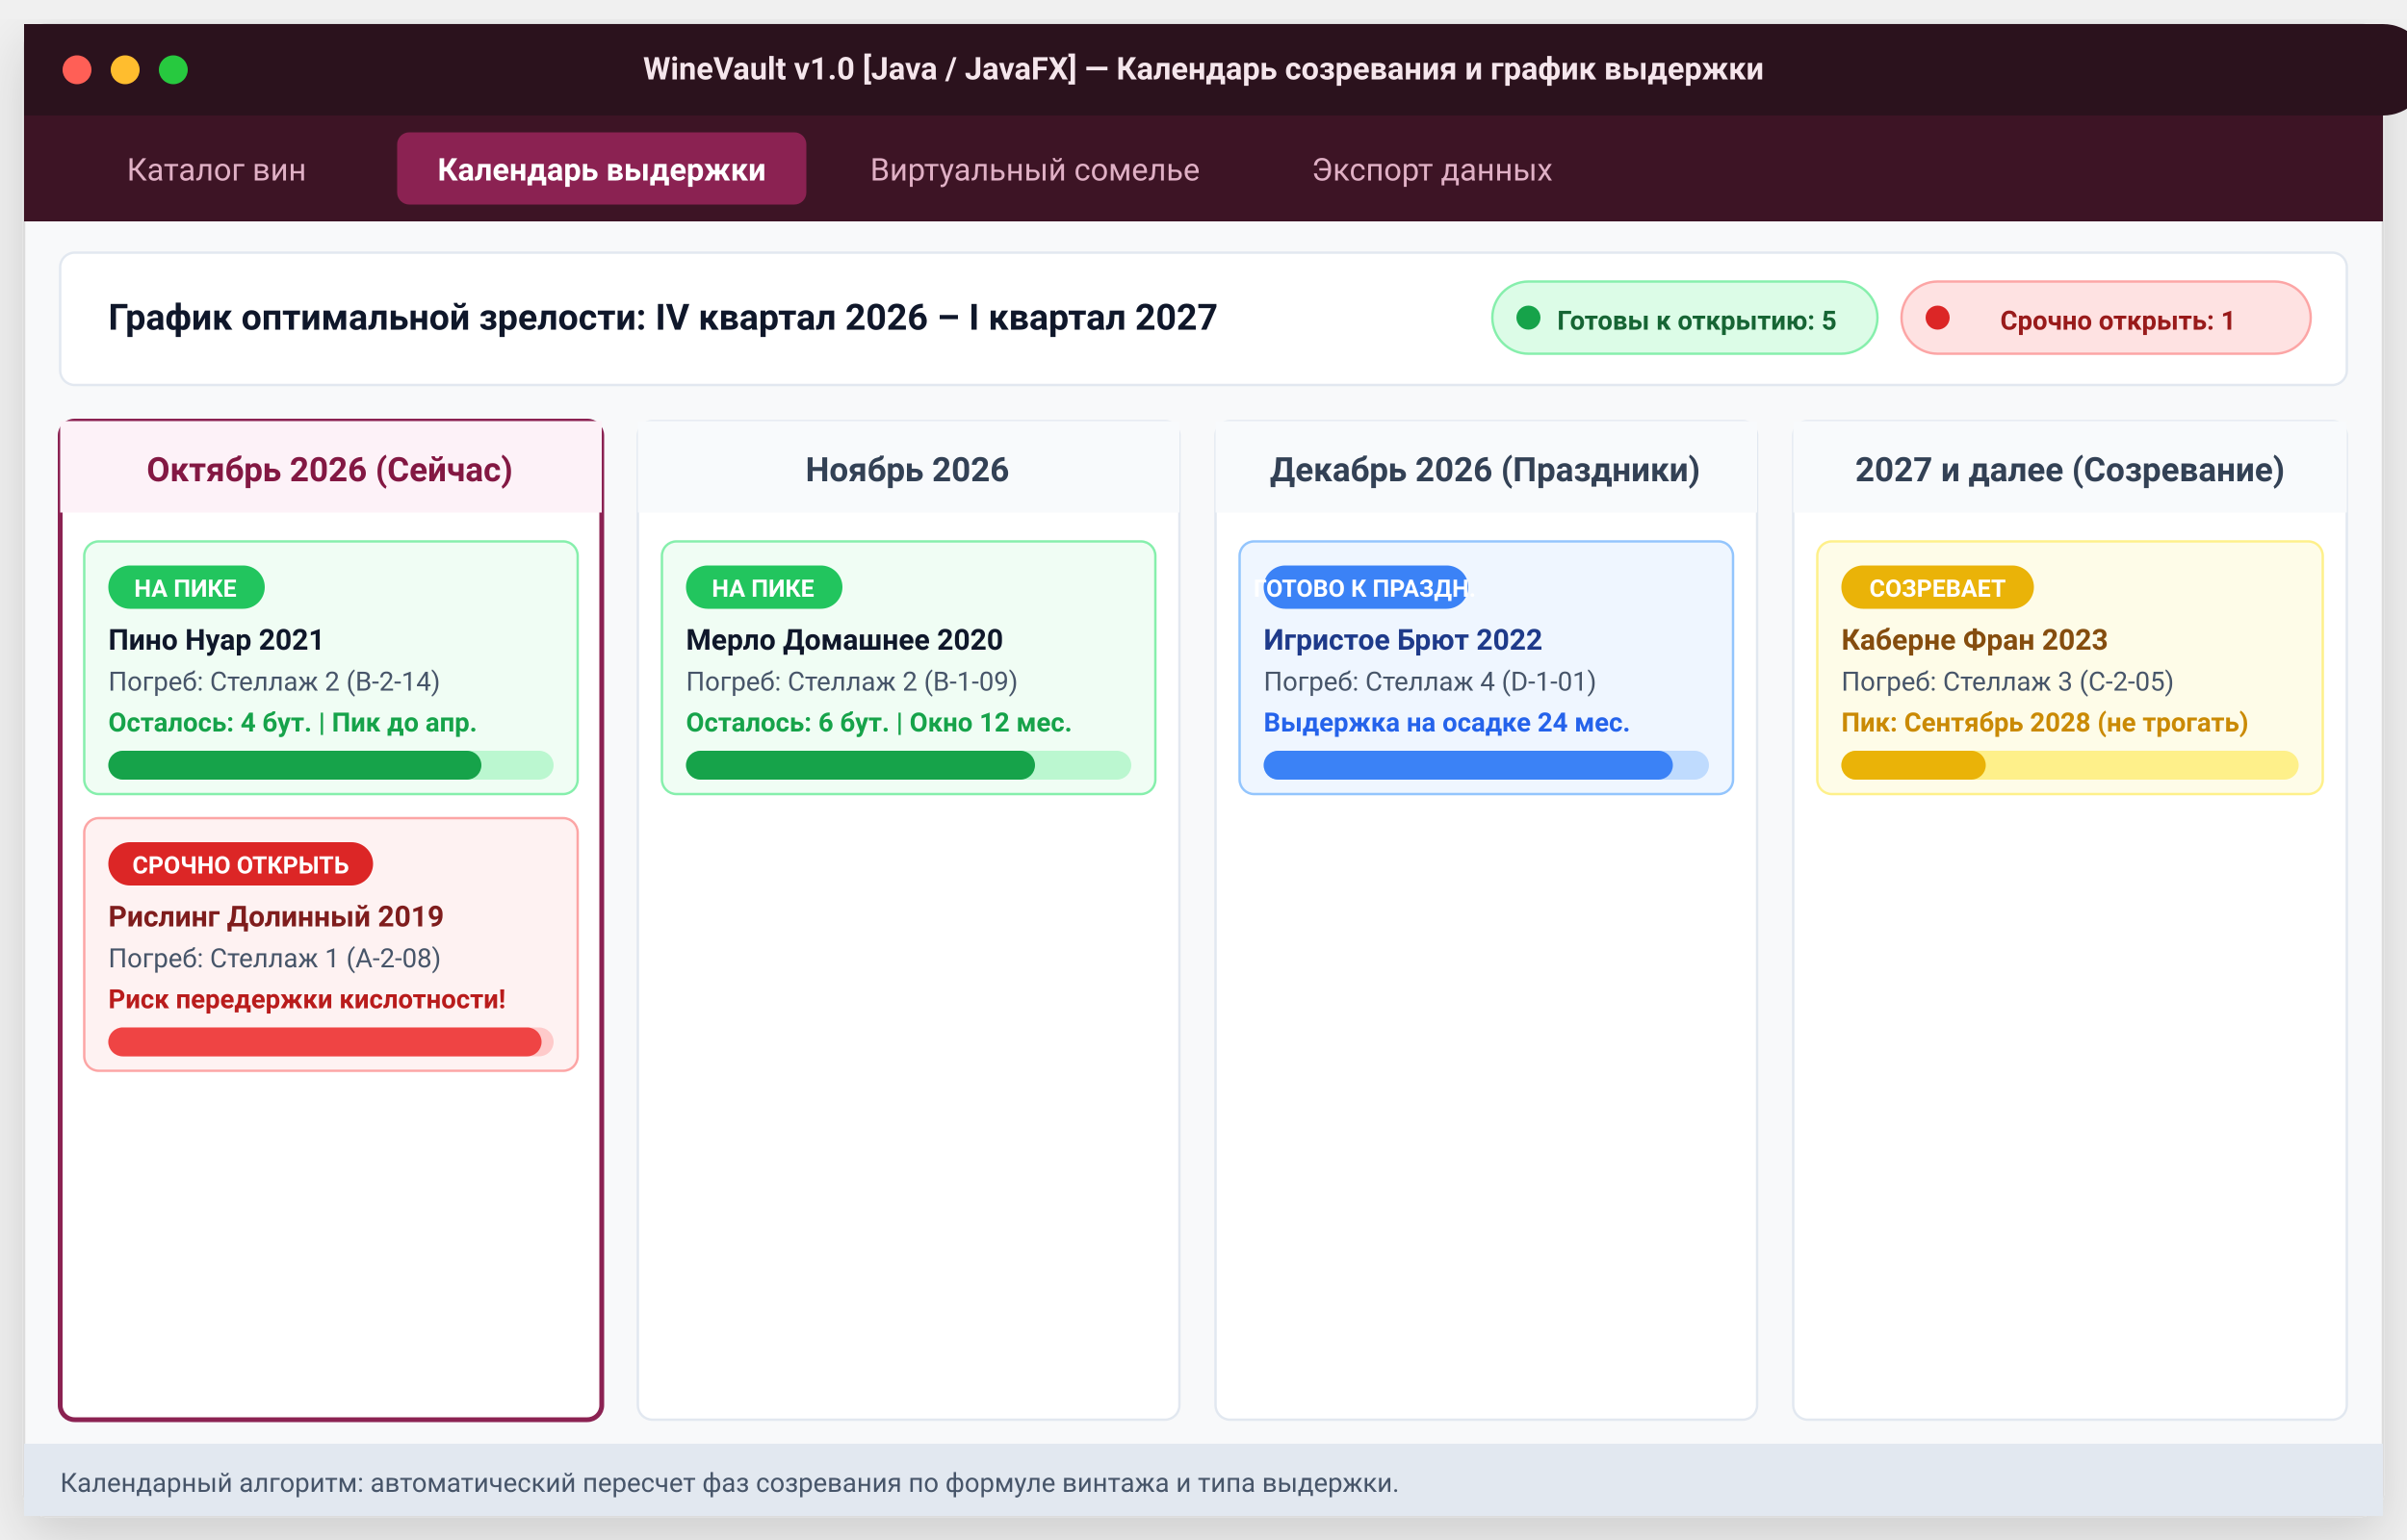
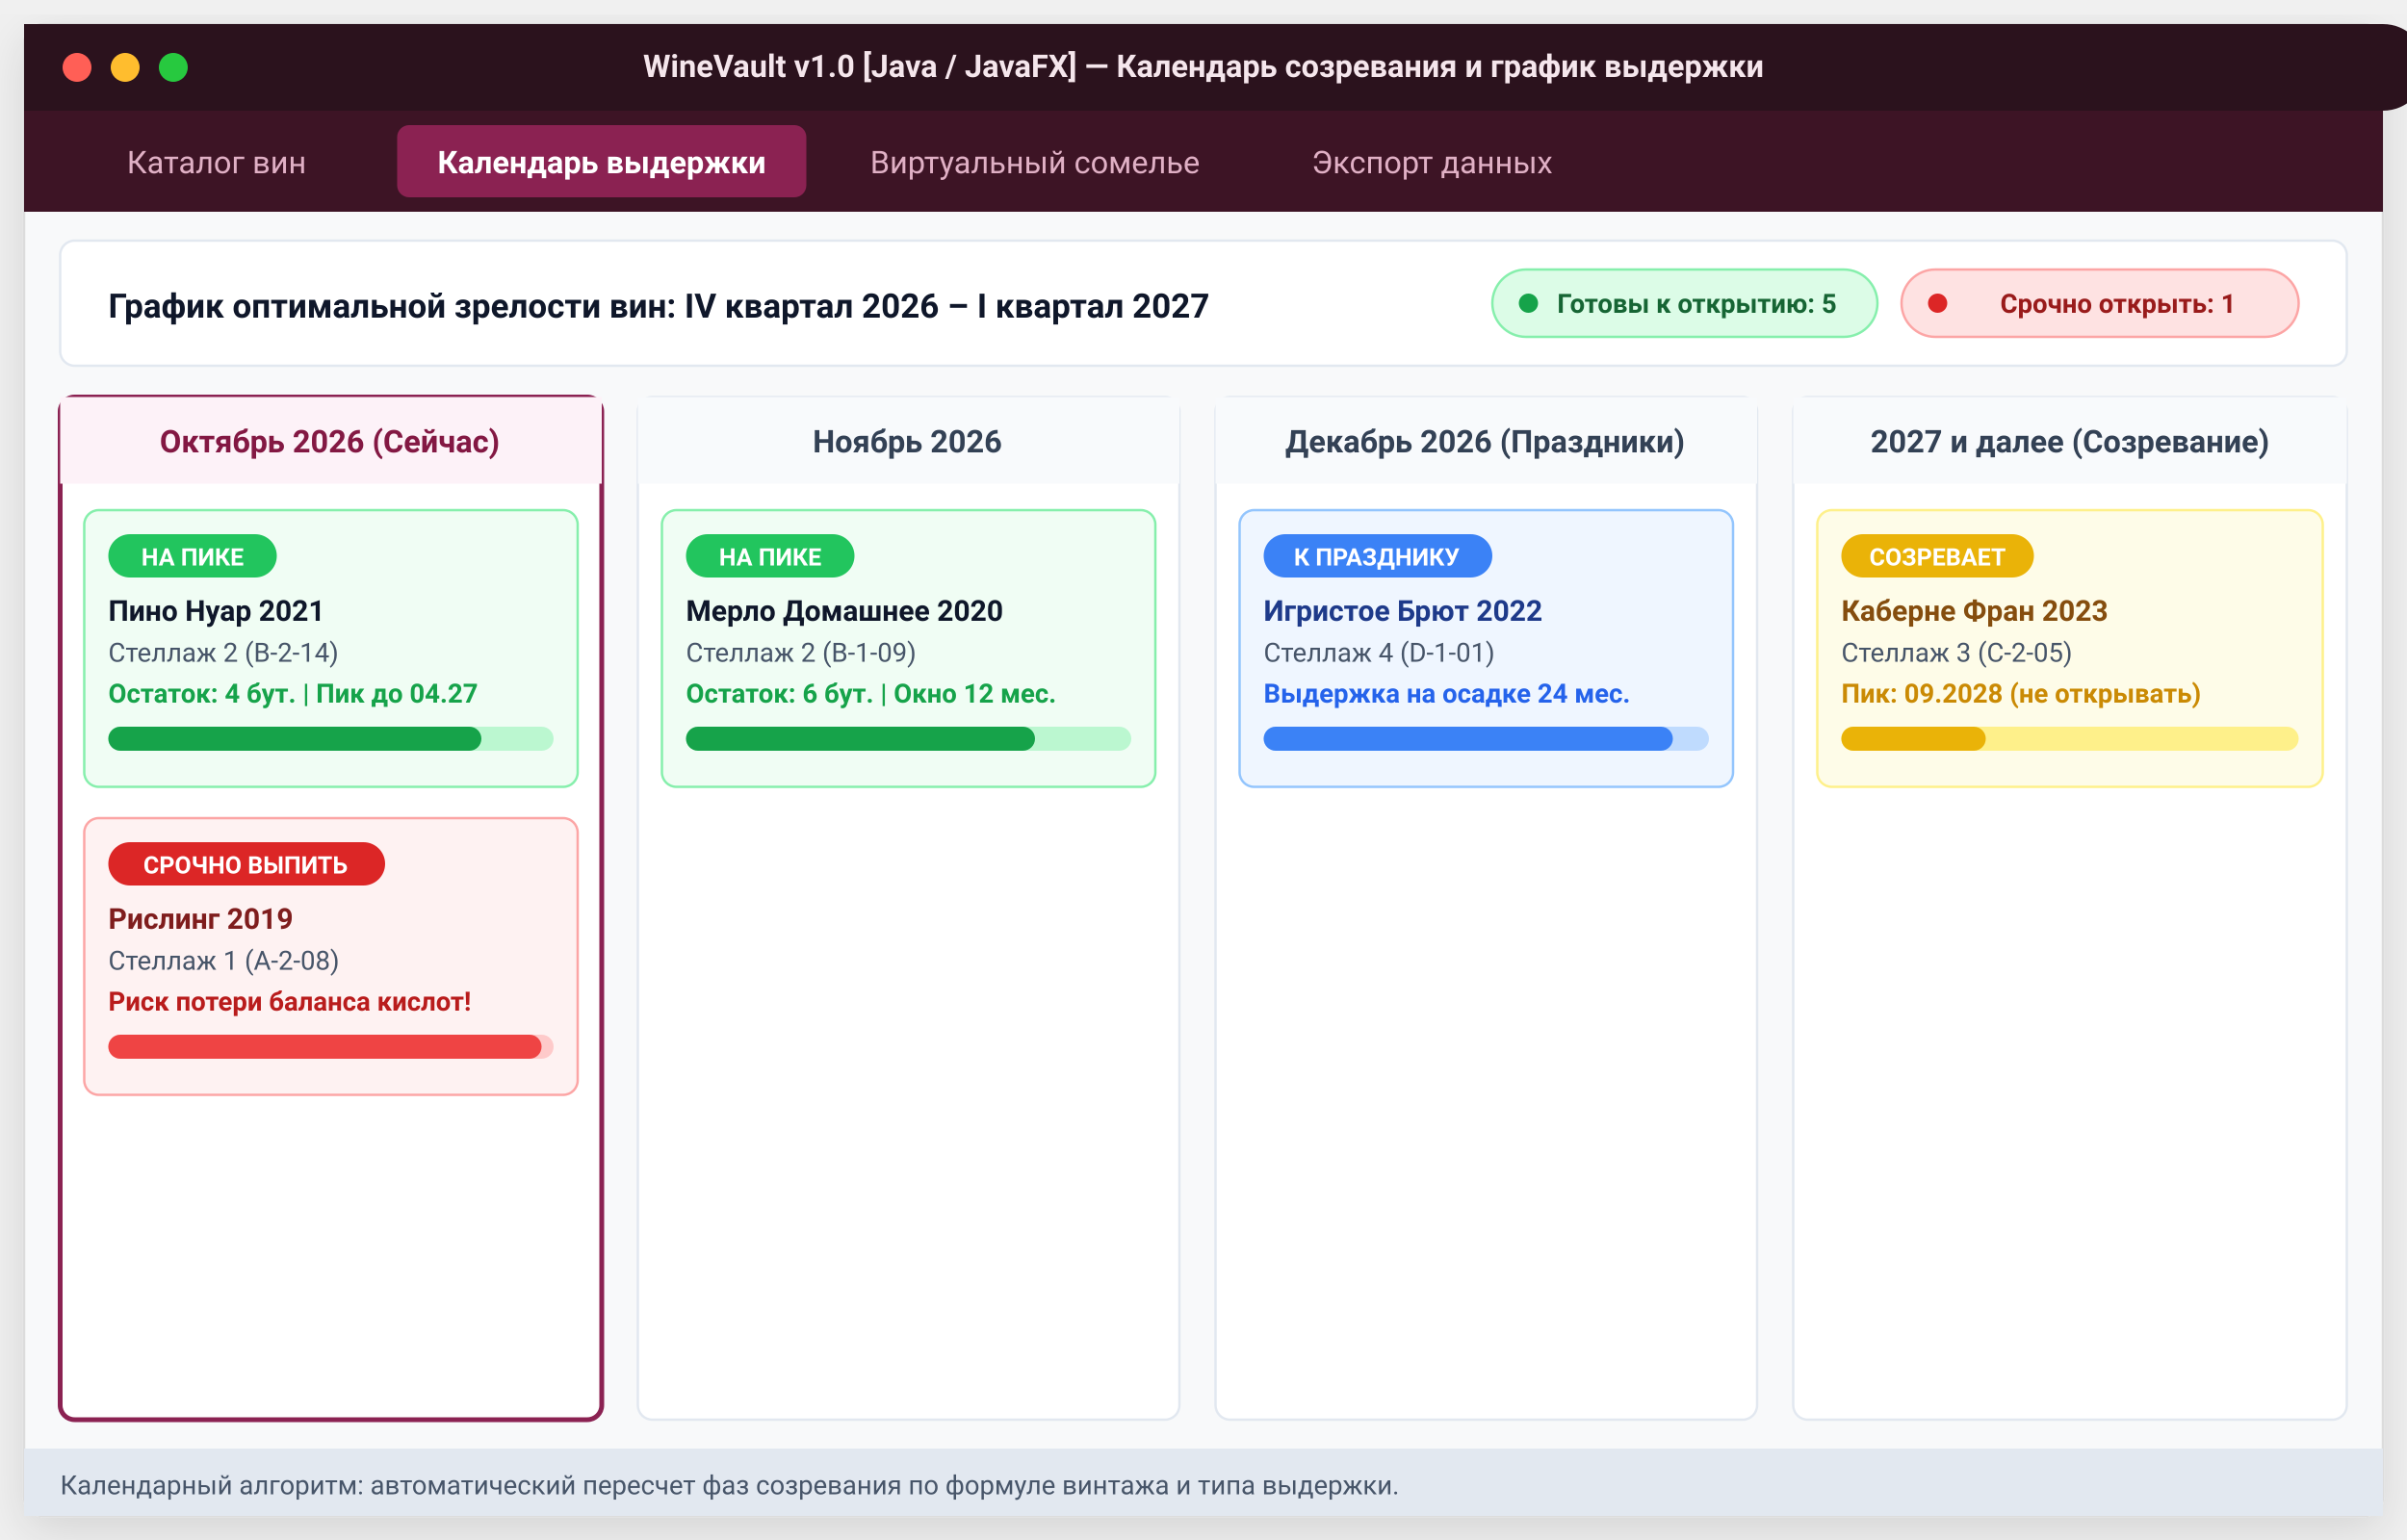
<svg xmlns="http://www.w3.org/2000/svg" viewBox="0 0 1000 640" width="1000" height="640" font-family="-apple-system, BlinkMacSystemFont, 'Segoe UI', Roboto, Helvetica, Arial, sans-serif">
  <defs>
    <filter id="shadow2" x="-5%" y="-5%" width="110%" height="110%">
-       <feDropShadow dx="0" dy="8" stdDeviation="12" flood-opacity="0.15" />
+       <feDropShadow dx="0" dy="6" stdDeviation="10" flood-opacity="0.12" />
    </filter>
  </defs>
-   <rect x="10" y="10" width="980" height="620" rx="10" fill="#f8f9fa" stroke="#dcdcdc" stroke-width="1" filter="url(#shadow2)" />
-   <path d="M 10 10 L 990 10 A 10 10 0 0 1 990 48 L 10 48 A 0 0 0 0 1 10 10 Z" fill="#2b121d" />
-   <circle cx="32" cy="29" r="6" fill="#ff5f56" />
-   <circle cx="52" cy="29" r="6" fill="#ffbd2e" />
-   <circle cx="72" cy="29" r="6" fill="#27c93f" />
-   <text x="500" y="33" fill="#f5e6ec" font-size="13" font-weight="600" text-anchor="middle">WineVault v1.0 [Java / JavaFX] — Календарь созревания и график выдержки</text>
-   <rect x="10" y="48" width="980" height="44" fill="#3d1425" />
-   <rect x="25" y="55" width="130" height="30" rx="5" fill="transparent" />
-   <text x="90" y="75" fill="#e0b0c5" font-size="13" text-anchor="middle">Каталог вин</text>
-   <rect x="165" y="55" width="170" height="30" rx="5" fill="#8b2252" />
-   <text x="250" y="75" fill="#ffffff" font-size="13" font-weight="bold" text-anchor="middle">Календарь выдержки</text>
-   <rect x="345" y="55" width="170" height="30" rx="5" fill="transparent" />
-   <text x="430" y="75" fill="#e0b0c5" font-size="13" text-anchor="middle">Виртуальный сомелье</text>
-   <rect x="525" y="55" width="140" height="30" rx="5" fill="transparent" />
-   <text x="595" y="75" fill="#e0b0c5" font-size="13" text-anchor="middle">Экспорт данных</text>
-   <rect x="25" y="105" width="950" height="55" rx="6" fill="#ffffff" stroke="#e2e8f0" stroke-width="1" />
-   <text x="45" y="137" fill="#0f172a" font-size="15" font-weight="bold">График оптимальной зрелости: IV квартал 2026 – I квартал 2027</text>
-   <rect x="620" y="117" width="160" height="30" rx="15" fill="#dcfce7" stroke="#86efac" stroke-width="1" />
-   <circle cx="635" cy="132" r="5" fill="#16a34a" />
-   <text x="705" y="137" fill="#166534" font-size="11" font-weight="bold" text-anchor="middle">Готовы к открытию: 5</text>
-   <rect x="790" y="117" width="170" height="30" rx="15" fill="#fee2e2" stroke="#fca5a5" stroke-width="1" />
-   <circle cx="805" cy="132" r="5" fill="#dc2626" />
-   <text x="880" y="137" fill="#991b1b" font-size="11" font-weight="bold" text-anchor="middle">Срочно открыть: 1</text>
-   <rect x="25" y="175" width="225" height="415" rx="6" fill="#ffffff" stroke="#8b2252" stroke-width="2" />
-   <rect x="25" y="175" width="225" height="38" rx="4 4 0 0" fill="#fdf2f8" />
-   <text x="137" y="200" fill="#831843" font-size="14" font-weight="bold" text-anchor="middle">Октябрь 2026 (Сейчас)</text>
-   <rect x="35" y="225" width="205" height="105" rx="6" fill="#f0fdf4" stroke="#86efac" stroke-width="1" />
-   <rect x="45" y="235" width="65" height="18" rx="9" fill="#22c55e" />
-   <text x="77" y="248" fill="#ffffff" font-size="10" font-weight="bold" text-anchor="middle">НА ПИКЕ</text>
-   <text x="45" y="270" fill="#0f172a" font-size="12" font-weight="bold">Пино Нуар 2021</text>
-   <text x="45" y="287" fill="#475569" font-size="11">Погреб: Стеллаж 2 (B-2-14)</text>
-   <text x="45" y="304" fill="#16a34a" font-size="11" font-weight="600">Осталось: 4 бут. | Пик до апр.</text>
-   <rect x="45" y="312" width="185" height="12" rx="6" fill="#bbf7d0" />
-   <rect x="45" y="312" width="155" height="12" rx="6" fill="#16a34a" />
-   <rect x="35" y="340" width="205" height="105" rx="6" fill="#fef2f2" stroke="#fca5a5" stroke-width="1" />
-   <rect x="45" y="350" width="110" height="18" rx="9" fill="#dc2626" />
-   <text x="100" y="363" fill="#ffffff" font-size="10" font-weight="bold" text-anchor="middle">СРОЧНО ОТКРЫТЬ</text>
-   <text x="45" y="385" fill="#7f1d1d" font-size="12" font-weight="bold">Рислинг Долинный 2019</text>
-   <text x="45" y="402" fill="#475569" font-size="11">Погреб: Стеллаж 1 (A-2-08)</text>
-   <text x="45" y="419" fill="#b91c1c" font-size="11" font-weight="600">Риск передержки кислотности!</text>
-   <rect x="45" y="427" width="185" height="12" rx="6" fill="#fecaca" />
-   <rect x="45" y="427" width="180" height="12" rx="6" fill="#ef4444" />
-   <rect x="265" y="175" width="225" height="415" rx="6" fill="#ffffff" stroke="#e2e8f0" stroke-width="1" />
-   <rect x="265" y="175" width="225" height="38" rx="5 5 0 0" fill="#f8fafc" />
-   <text x="377" y="200" fill="#334155" font-size="14" font-weight="bold" text-anchor="middle">Ноябрь 2026</text>
-   <rect x="275" y="225" width="205" height="105" rx="6" fill="#f0fdf4" stroke="#86efac" stroke-width="1" />
-   <rect x="285" y="235" width="65" height="18" rx="9" fill="#22c55e" />
-   <text x="317" y="248" fill="#ffffff" font-size="10" font-weight="bold" text-anchor="middle">НА ПИКЕ</text>
-   <text x="285" y="270" fill="#0f172a" font-size="12" font-weight="bold">Мерло Домашнее 2020</text>
-   <text x="285" y="287" fill="#475569" font-size="11">Погреб: Стеллаж 2 (B-1-09)</text>
-   <text x="285" y="304" fill="#16a34a" font-size="11" font-weight="600">Осталось: 6 бут. | Окно 12 мес.</text>
-   <rect x="285" y="312" width="185" height="12" rx="6" fill="#bbf7d0" />
-   <rect x="285" y="312" width="145" height="12" rx="6" fill="#16a34a" />
-   <rect x="505" y="175" width="225" height="415" rx="6" fill="#ffffff" stroke="#e2e8f0" stroke-width="1" />
-   <rect x="505" y="175" width="225" height="38" rx="5 5 0 0" fill="#f8fafc" />
-   <text x="617" y="200" fill="#334155" font-size="14" font-weight="bold" text-anchor="middle">Декабрь 2026 (Праздники)</text>
-   <rect x="515" y="225" width="205" height="105" rx="6" fill="#eff6ff" stroke="#93c5fd" stroke-width="1" />
-   <rect x="525" y="235" width="85" height="18" rx="9" fill="#3b82f6" />
-   <text x="567" y="248" fill="#ffffff" font-size="10" font-weight="bold" text-anchor="middle">ГОТОВО К ПРАЗДН.</text>
-   <text x="525" y="270" fill="#1e3a8a" font-size="12" font-weight="bold">Игристое Брют 2022</text>
-   <text x="525" y="287" fill="#475569" font-size="11">Погреб: Стеллаж 4 (D-1-01)</text>
-   <text x="525" y="304" fill="#2563eb" font-size="11" font-weight="600">Выдержка на осадке 24 мес.</text>
-   <rect x="525" y="312" width="185" height="12" rx="6" fill="#bfdbfe" />
-   <rect x="525" y="312" width="170" height="12" rx="6" fill="#3b82f6" />
-   <rect x="745" y="175" width="230" height="415" rx="6" fill="#ffffff" stroke="#e2e8f0" stroke-width="1" />
-   <rect x="745" y="175" width="230" height="38" rx="5 5 0 0" fill="#f8fafc" />
-   <text x="860" y="200" fill="#334155" font-size="14" font-weight="bold" text-anchor="middle">2027 и далее (Созревание)</text>
-   <rect x="755" y="225" width="210" height="105" rx="6" fill="#fefce8" stroke="#fef08a" stroke-width="1" />
-   <rect x="765" y="235" width="80" height="18" rx="9" fill="#eab308" />
-   <text x="805" y="248" fill="#ffffff" font-size="10" font-weight="bold" text-anchor="middle">СОЗРЕВАЕТ</text>
-   <text x="765" y="270" fill="#854d0e" font-size="12" font-weight="bold">Каберне Фран 2023</text>
-   <text x="765" y="287" fill="#475569" font-size="11">Погреб: Стеллаж 3 (C-2-05)</text>
-   <text x="765" y="304" fill="#ca8a04" font-size="11" font-weight="600">Пик: Сентябрь 2028 (не трогать)</text>
-   <rect x="765" y="312" width="190" height="12" rx="6" fill="#fef08a" />
-   <rect x="765" y="312" width="60" height="12" rx="6" fill="#eab308" />
-   <rect x="10" y="600" width="980" height="30" rx="0 0 10 10" fill="#e2e8f0" />
-   <text x="25" y="620" fill="#475569" font-size="11">Календарный алгоритм: автоматический пересчет фаз созревания по формуле винтажа и типа выдержки.</text>
+   <rect x="10" y="10" width="980" height="620" rx="8" fill="#f8f9fa" stroke="#dcdcdc" stroke-width="1" filter="url(#shadow2)" />
+   <path d="M 10 10 L 990 10 A 8 8 0 0 1 990 46 L 10 46 A 0 0 0 0 1 10 10 Z" fill="#2b121d" />
+   <circle cx="32" cy="28" r="6" fill="#ff5f56" />
+   <circle cx="52" cy="28" r="6" fill="#ffbd2e" />
+   <circle cx="72" cy="28" r="6" fill="#27c93f" />
+   <text x="500" y="32" fill="#f5e6ec" font-size="13" font-weight="600" text-anchor="middle">WineVault v1.0 [Java / JavaFX] — Календарь созревания и график выдержки</text>
+   <rect x="10" y="46" width="980" height="42" fill="#3d1425" />
+   <rect x="25" y="52" width="130" height="30" rx="5" fill="transparent" />
+   <text x="90" y="72" fill="#e0b0c5" font-size="13" text-anchor="middle">Каталог вин</text>
+   <rect x="165" y="52" width="170" height="30" rx="5" fill="#8b2252" />
+   <text x="250" y="72" fill="#ffffff" font-size="13" font-weight="bold" text-anchor="middle">Календарь выдержки</text>
+   <rect x="345" y="52" width="170" height="30" rx="5" fill="transparent" />
+   <text x="430" y="72" fill="#e0b0c5" font-size="13" text-anchor="middle">Виртуальный сомелье</text>
+   <rect x="525" y="52" width="140" height="30" rx="5" fill="transparent" />
+   <text x="595" y="72" fill="#e0b0c5" font-size="13" text-anchor="middle">Экспорт данных</text>
+   <rect x="25" y="100" width="950" height="52" rx="6" fill="#ffffff" stroke="#e2e8f0" stroke-width="1" />
+   <text x="45" y="132" fill="#0f172a" font-size="14" font-weight="bold">График оптимальной зрелости вин: IV квартал 2026 – I квартал 2027</text>
+   <rect x="620" y="112" width="160" height="28" rx="14" fill="#dcfce7" stroke="#86efac" stroke-width="1" />
+   <circle cx="635" cy="126" r="4" fill="#16a34a" />
+   <text x="705" y="130" fill="#166534" font-size="11" font-weight="bold" text-anchor="middle">Готовы к открытию: 5</text>
+   <rect x="790" y="112" width="165" height="28" rx="14" fill="#fee2e2" stroke="#fca5a5" stroke-width="1" />
+   <circle cx="805" cy="126" r="4" fill="#dc2626" />
+   <text x="880" y="130" fill="#991b1b" font-size="11" font-weight="bold" text-anchor="middle">Срочно открыть: 1</text>
+   <rect x="25" y="165" width="225" height="425" rx="6" fill="#ffffff" stroke="#8b2252" stroke-width="2" />
+   <rect x="25" y="165" width="225" height="36" rx="4 4 0 0" fill="#fdf2f8" />
+   <text x="137" y="188" fill="#831843" font-size="13" font-weight="bold" text-anchor="middle">Октябрь 2026 (Сейчас)</text>
+   <rect x="35" y="212" width="205" height="115" rx="6" fill="#f0fdf4" stroke="#86efac" stroke-width="1" />
+   <rect x="45" y="222" width="70" height="18" rx="9" fill="#22c55e" />
+   <text x="80" y="235" fill="#ffffff" font-size="10" font-weight="bold" text-anchor="middle">НА ПИКЕ</text>
+   <text x="45" y="258" fill="#0f172a" font-size="12" font-weight="bold">Пино Нуар 2021</text>
+   <text x="45" y="275" fill="#475569" font-size="11">Стеллаж 2 (B-2-14)</text>
+   <text x="45" y="292" fill="#16a34a" font-size="11" font-weight="600">Остаток: 4 бут. | Пик до 04.27</text>
+   <rect x="45" y="302" width="185" height="10" rx="5" fill="#bbf7d0" />
+   <rect x="45" y="302" width="155" height="10" rx="5" fill="#16a34a" />
+   <rect x="35" y="340" width="205" height="115" rx="6" fill="#fef2f2" stroke="#fca5a5" stroke-width="1" />
+   <rect x="45" y="350" width="115" height="18" rx="9" fill="#dc2626" />
+   <text x="102" y="363" fill="#ffffff" font-size="10" font-weight="bold" text-anchor="middle">СРОЧНО ВЫПИТЬ</text>
+   <text x="45" y="386" fill="#7f1d1d" font-size="12" font-weight="bold">Рислинг 2019</text>
+   <text x="45" y="403" fill="#475569" font-size="11">Стеллаж 1 (A-2-08)</text>
+   <text x="45" y="420" fill="#b91c1c" font-size="11" font-weight="600">Риск потери баланса кислот!</text>
+   <rect x="45" y="430" width="185" height="10" rx="5" fill="#fecaca" />
+   <rect x="45" y="430" width="180" height="10" rx="5" fill="#ef4444" />
+   <rect x="265" y="165" width="225" height="425" rx="6" fill="#ffffff" stroke="#e2e8f0" stroke-width="1" />
+   <rect x="265" y="165" width="225" height="36" rx="5 5 0 0" fill="#f8fafc" />
+   <text x="377" y="188" fill="#334155" font-size="13" font-weight="bold" text-anchor="middle">Ноябрь 2026</text>
+   <rect x="275" y="212" width="205" height="115" rx="6" fill="#f0fdf4" stroke="#86efac" stroke-width="1" />
+   <rect x="285" y="222" width="70" height="18" rx="9" fill="#22c55e" />
+   <text x="320" y="235" fill="#ffffff" font-size="10" font-weight="bold" text-anchor="middle">НА ПИКЕ</text>
+   <text x="285" y="258" fill="#0f172a" font-size="12" font-weight="bold">Мерло Домашнее 2020</text>
+   <text x="285" y="275" fill="#475569" font-size="11">Стеллаж 2 (B-1-09)</text>
+   <text x="285" y="292" fill="#16a34a" font-size="11" font-weight="600">Остаток: 6 бут. | Окно 12 мес.</text>
+   <rect x="285" y="302" width="185" height="10" rx="5" fill="#bbf7d0" />
+   <rect x="285" y="302" width="145" height="10" rx="5" fill="#16a34a" />
+   <rect x="505" y="165" width="225" height="425" rx="6" fill="#ffffff" stroke="#e2e8f0" stroke-width="1" />
+   <rect x="505" y="165" width="225" height="36" rx="5 5 0 0" fill="#f8fafc" />
+   <text x="617" y="188" fill="#334155" font-size="13" font-weight="bold" text-anchor="middle">Декабрь 2026 (Праздники)</text>
+   <rect x="515" y="212" width="205" height="115" rx="6" fill="#eff6ff" stroke="#93c5fd" stroke-width="1" />
+   <rect x="525" y="222" width="95" height="18" rx="9" fill="#3b82f6" />
+   <text x="572" y="235" fill="#ffffff" font-size="10" font-weight="bold" text-anchor="middle">К ПРАЗДНИКУ</text>
+   <text x="525" y="258" fill="#1e3a8a" font-size="12" font-weight="bold">Игристое Брют 2022</text>
+   <text x="525" y="275" fill="#475569" font-size="11">Стеллаж 4 (D-1-01)</text>
+   <text x="525" y="292" fill="#2563eb" font-size="11" font-weight="600">Выдержка на осадке 24 мес.</text>
+   <rect x="525" y="302" width="185" height="10" rx="5" fill="#bfdbfe" />
+   <rect x="525" y="302" width="170" height="10" rx="5" fill="#3b82f6" />
+   <rect x="745" y="165" width="230" height="425" rx="6" fill="#ffffff" stroke="#e2e8f0" stroke-width="1" />
+   <rect x="745" y="165" width="230" height="36" rx="5 5 0 0" fill="#f8fafc" />
+   <text x="860" y="188" fill="#334155" font-size="13" font-weight="bold" text-anchor="middle">2027 и далее (Созревание)</text>
+   <rect x="755" y="212" width="210" height="115" rx="6" fill="#fefce8" stroke="#fef08a" stroke-width="1" />
+   <rect x="765" y="222" width="80" height="18" rx="9" fill="#eab308" />
+   <text x="805" y="235" fill="#ffffff" font-size="10" font-weight="bold" text-anchor="middle">СОЗРЕВАЕТ</text>
+   <text x="765" y="258" fill="#854d0e" font-size="12" font-weight="bold">Каберне Фран 2023</text>
+   <text x="765" y="275" fill="#475569" font-size="11">Стеллаж 3 (C-2-05)</text>
+   <text x="765" y="292" fill="#ca8a04" font-size="11" font-weight="600">Пик: 09.2028 (не открывать)</text>
+   <rect x="765" y="302" width="190" height="10" rx="5" fill="#fef08a" />
+   <rect x="765" y="302" width="60" height="10" rx="5" fill="#eab308" />
+   <rect x="10" y="602" width="980" height="28" rx="0 0 8 8" fill="#e2e8f0" />
+   <text x="25" y="621" fill="#475569" font-size="11">Календарный алгоритм: автоматический пересчет фаз созревания по формуле винтажа и типа выдержки.</text>
</svg>
